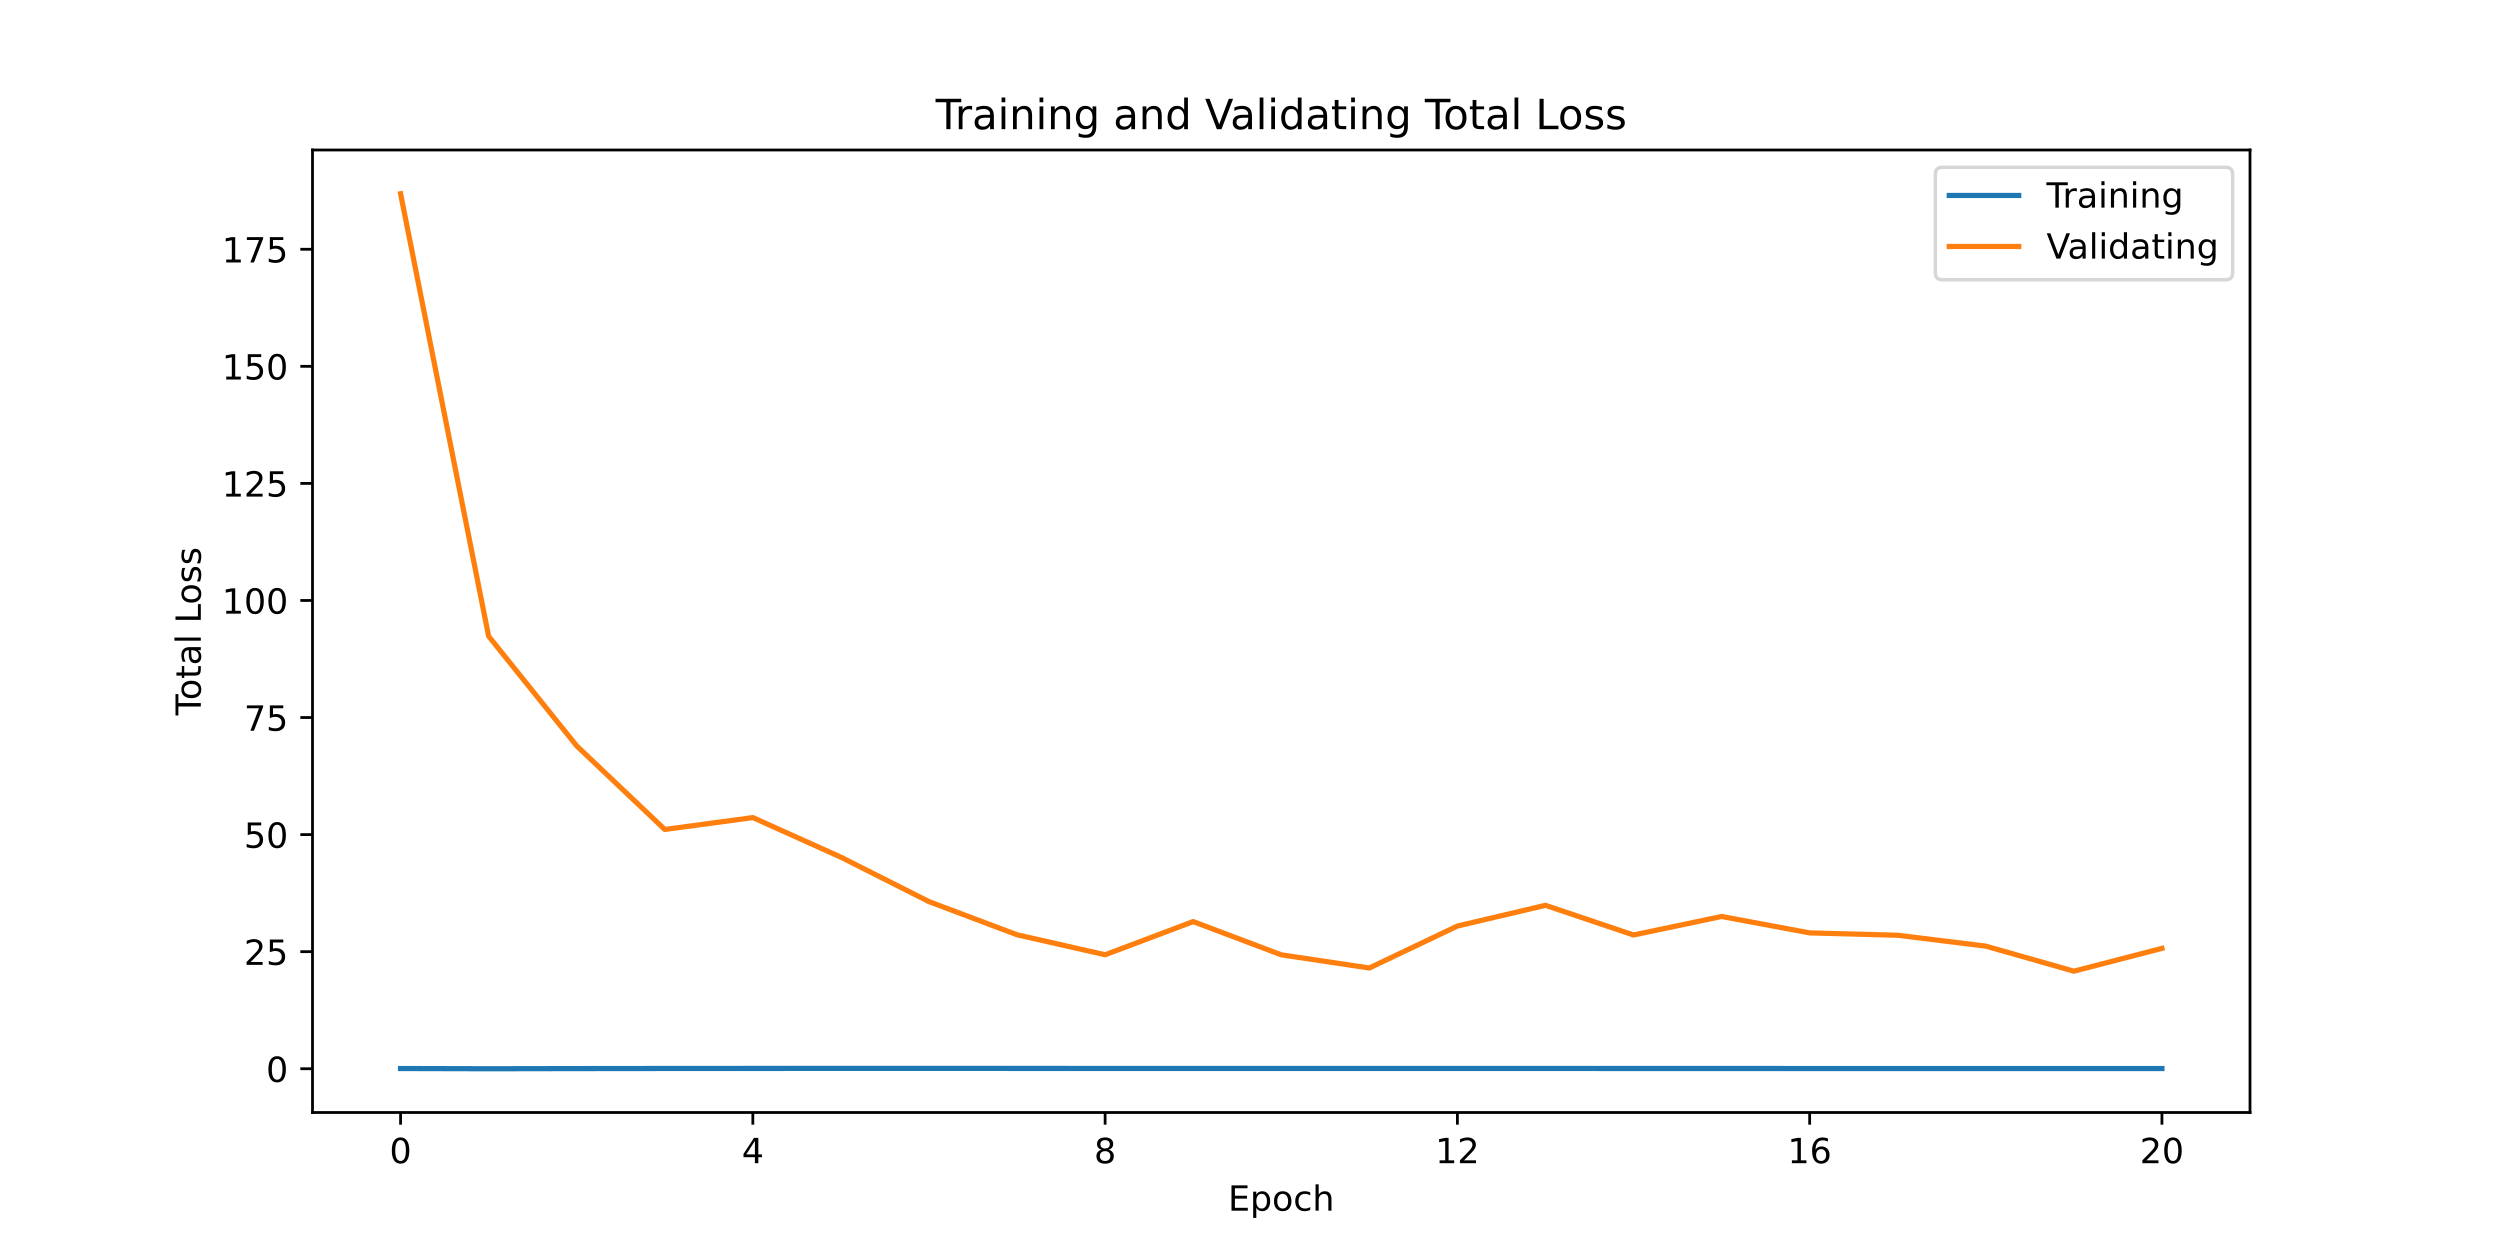
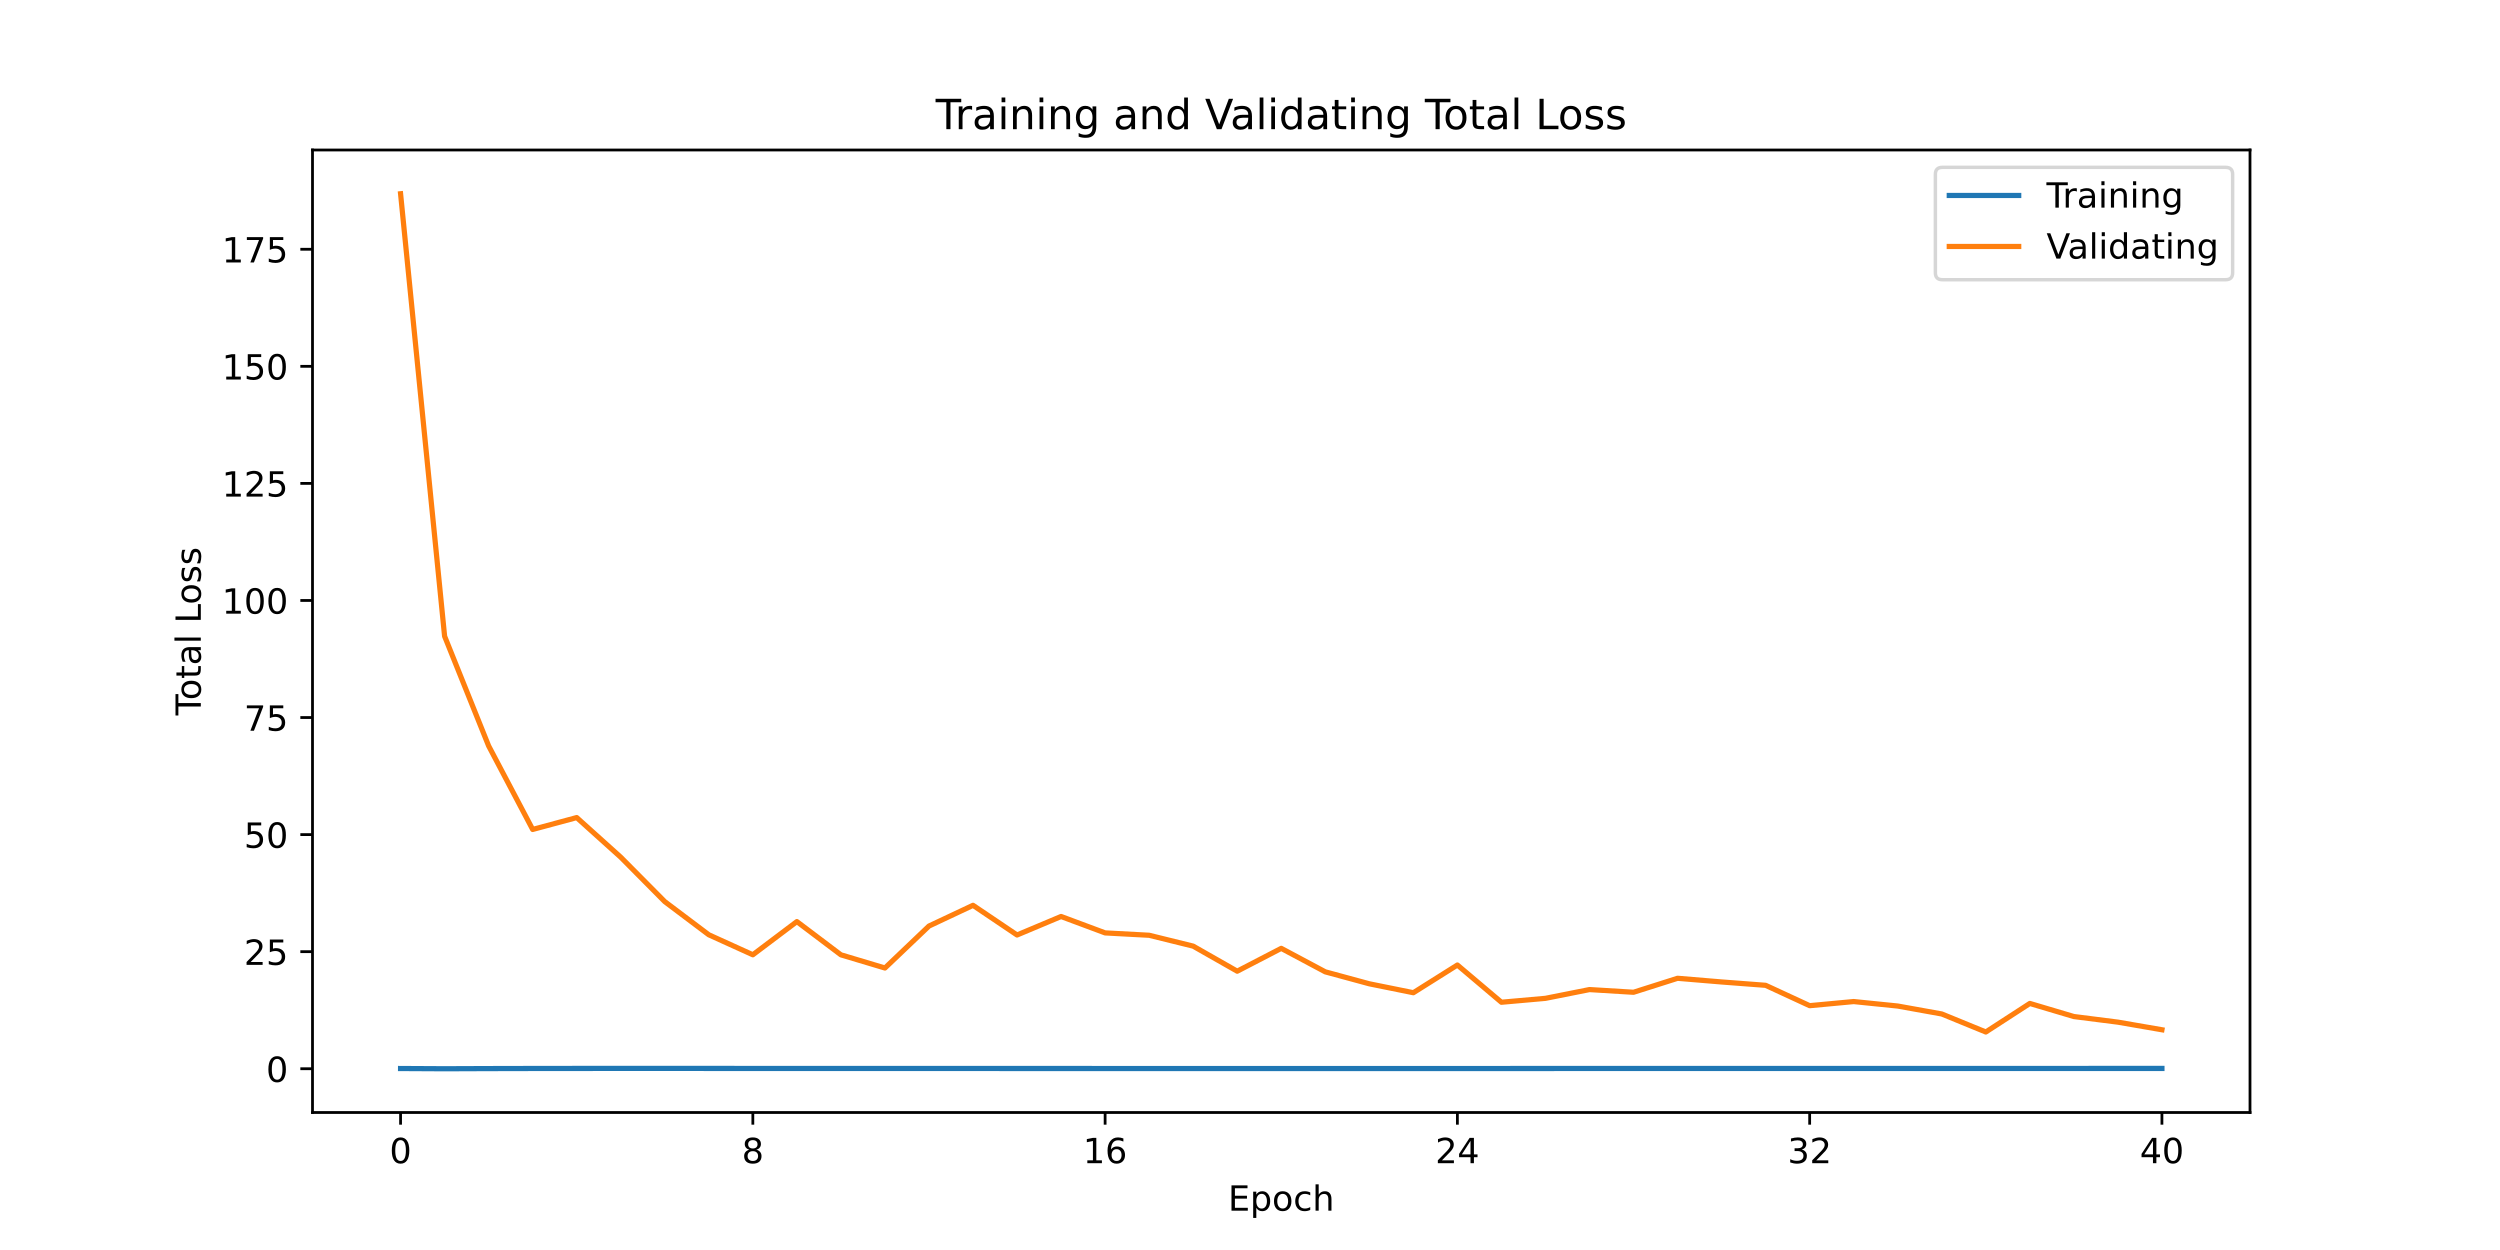
<svg xmlns="http://www.w3.org/2000/svg" xmlns:xlink="http://www.w3.org/1999/xlink" width="720pt" height="360pt" viewBox="0 0 720 360" version="1.1">
  <defs>
    <style type="text/css">*{stroke-linejoin: round; stroke-linecap: butt}</style>
  </defs>
  <g id="figure_1">
    <g id="patch_1">
      <path d="M 0 360  L 720 360  L 720 0  L 0 0  z " style="fill: #ffffff" />
    </g>
    <g id="axes_1">
      <g id="patch_2">
        <path d="M 90 320.4  L 648 320.4  L 648 43.2  L 90 43.2  z " style="fill: #ffffff" />
      </g>
      <g id="matplotlib.axis_1">
        <g id="xtick_1">
          <g id="line2d_1">
            <defs>
-               <path id="mde0ab83d1f" d="M 0 0  L 0 3.5  " style="stroke: #000000; stroke-width: 0.8" />
+               <path id="mf61fbaa946" d="M 0 0  L 0 3.5  " style="stroke: #000000; stroke-width: 0.8" />
            </defs>
            <g>
-               <use xlink:href="#mde0ab83d1f" x="115.364" y="320.4" style="stroke: #000000; stroke-width: 0.8" />
+               <use xlink:href="#mf61fbaa946" x="115.364" y="320.4" style="stroke: #000000; stroke-width: 0.8" />
            </g>
          </g>
          <g id="text_1">
            <g transform="translate(112.1824 334.9984) scale(0.1 -0.1)">
              <defs>
                <path id="DejaVuSans-30" d="M 2034 4250  Q 1547 4250 1301 3770  Q 1056 3291 1056 2328  Q 1056 1369 1301 889  Q 1547 409 2034 409  Q 2525 409 2770 889  Q 3016 1369 3016 2328  Q 3016 3291 2770 3770  Q 2525 4250 2034 4250  z M 2034 4750  Q 2819 4750 3233 4129  Q 3647 3509 3647 2328  Q 3647 1150 3233 529  Q 2819 -91 2034 -91  Q 1250 -91 836 529  Q 422 1150 422 2328  Q 422 3509 836 4129  Q 1250 4750 2034 4750  z " transform="scale(0.015625)" />
              </defs>
              <use xlink:href="#DejaVuSans-30" />
            </g>
          </g>
        </g>
        <g id="xtick_2">
          <g id="line2d_2">
            <g>
-               <use xlink:href="#mde0ab83d1f" x="216.818" y="320.4" style="stroke: #000000; stroke-width: 0.8" />
+               <use xlink:href="#mf61fbaa946" x="216.818" y="320.4" style="stroke: #000000; stroke-width: 0.8" />
            </g>
          </g>
          <g id="text_2">
            <g transform="translate(213.6369 334.9984) scale(0.1 -0.1)">
              <defs>
-                 <path id="DejaVuSans-34" d="M 2419 4116  L 825 1625  L 2419 1625  L 2419 4116  z M 2253 4666  L 3047 4666  L 3047 1625  L 3713 1625  L 3713 1100  L 3047 1100  L 3047 0  L 2419 0  L 2419 1100  L 313 1100  L 313 1709  L 2253 4666  z " transform="scale(0.015625)" />
-               </defs>
-               <use xlink:href="#DejaVuSans-34" />
+                 <path id="DejaVuSans-38" d="M 2034 2216  Q 1584 2216 1326 1975  Q 1069 1734 1069 1313  Q 1069 891 1326 650  Q 1584 409 2034 409  Q 2484 409 2743 651  Q 3003 894 3003 1313  Q 3003 1734 2745 1975  Q 2488 2216 2034 2216  z M 1403 2484  Q 997 2584 770 2862  Q 544 3141 544 3541  Q 544 4100 942 4425  Q 1341 4750 2034 4750  Q 2731 4750 3128 4425  Q 3525 4100 3525 3541  Q 3525 3141 3298 2862  Q 3072 2584 2669 2484  Q 3125 2378 3379 2068  Q 3634 1759 3634 1313  Q 3634 634 3220 271  Q 2806 -91 2034 -91  Q 1263 -91 848 271  Q 434 634 434 1313  Q 434 1759 690 2068  Q 947 2378 1403 2484  z M 1172 3481  Q 1172 3119 1398 2916  Q 1625 2713 2034 2713  Q 2441 2713 2670 2916  Q 2900 3119 2900 3481  Q 2900 3844 2670 4047  Q 2441 4250 2034 4250  Q 1625 4250 1398 4047  Q 1172 3844 1172 3481  z " transform="scale(0.015625)" />
+               </defs>
+               <use xlink:href="#DejaVuSans-38" />
            </g>
          </g>
        </g>
        <g id="xtick_3">
          <g id="line2d_3">
            <g>
-               <use xlink:href="#mde0ab83d1f" x="318.273" y="320.4" style="stroke: #000000; stroke-width: 0.8" />
+               <use xlink:href="#mf61fbaa946" x="318.273" y="320.4" style="stroke: #000000; stroke-width: 0.8" />
            </g>
          </g>
          <g id="text_3">
-             <g transform="translate(315.0915 334.9984) scale(0.1 -0.1)">
-               <defs>
-                 <path id="DejaVuSans-38" d="M 2034 2216  Q 1584 2216 1326 1975  Q 1069 1734 1069 1313  Q 1069 891 1326 650  Q 1584 409 2034 409  Q 2484 409 2743 651  Q 3003 894 3003 1313  Q 3003 1734 2745 1975  Q 2488 2216 2034 2216  z M 1403 2484  Q 997 2584 770 2862  Q 544 3141 544 3541  Q 544 4100 942 4425  Q 1341 4750 2034 4750  Q 2731 4750 3128 4425  Q 3525 4100 3525 3541  Q 3525 3141 3298 2862  Q 3072 2584 2669 2484  Q 3125 2378 3379 2068  Q 3634 1759 3634 1313  Q 3634 634 3220 271  Q 2806 -91 2034 -91  Q 1263 -91 848 271  Q 434 634 434 1313  Q 434 1759 690 2068  Q 947 2378 1403 2484  z M 1172 3481  Q 1172 3119 1398 2916  Q 1625 2713 2034 2713  Q 2441 2713 2670 2916  Q 2900 3119 2900 3481  Q 2900 3844 2670 4047  Q 2441 4250 2034 4250  Q 1625 4250 1398 4047  Q 1172 3844 1172 3481  z " transform="scale(0.015625)" />
-               </defs>
-               <use xlink:href="#DejaVuSans-38" />
+             <g transform="translate(311.9102 334.9984) scale(0.1 -0.1)">
+               <defs>
+                 <path id="DejaVuSans-31" d="M 794 531  L 1825 531  L 1825 4091  L 703 3866  L 703 4441  L 1819 4666  L 2450 4666  L 2450 531  L 3481 531  L 3481 0  L 794 0  L 794 531  z " transform="scale(0.015625)" />
+                 <path id="DejaVuSans-36" d="M 2113 2584  Q 1688 2584 1439 2293  Q 1191 2003 1191 1497  Q 1191 994 1439 701  Q 1688 409 2113 409  Q 2538 409 2786 701  Q 3034 994 3034 1497  Q 3034 2003 2786 2293  Q 2538 2584 2113 2584  z M 3366 4563  L 3366 3988  Q 3128 4100 2886 4159  Q 2644 4219 2406 4219  Q 1781 4219 1451 3797  Q 1122 3375 1075 2522  Q 1259 2794 1537 2939  Q 1816 3084 2150 3084  Q 2853 3084 3261 2657  Q 3669 2231 3669 1497  Q 3669 778 3244 343  Q 2819 -91 2113 -91  Q 1303 -91 875 529  Q 447 1150 447 2328  Q 447 3434 972 4092  Q 1497 4750 2381 4750  Q 2619 4750 2861 4703  Q 3103 4656 3366 4563  z " transform="scale(0.015625)" />
+               </defs>
+               <use xlink:href="#DejaVuSans-31" />
+               <use xlink:href="#DejaVuSans-36" transform="translate(63.62305 0)" />
            </g>
          </g>
        </g>
        <g id="xtick_4">
          <g id="line2d_4">
            <g>
-               <use xlink:href="#mde0ab83d1f" x="419.727" y="320.4" style="stroke: #000000; stroke-width: 0.8" />
+               <use xlink:href="#mf61fbaa946" x="419.727" y="320.4" style="stroke: #000000; stroke-width: 0.8" />
            </g>
          </g>
          <g id="text_4">
            <g transform="translate(413.3648 334.9984) scale(0.1 -0.1)">
              <defs>
-                 <path id="DejaVuSans-31" d="M 794 531  L 1825 531  L 1825 4091  L 703 3866  L 703 4441  L 1819 4666  L 2450 4666  L 2450 531  L 3481 531  L 3481 0  L 794 0  L 794 531  z " transform="scale(0.015625)" />
                <path id="DejaVuSans-32" d="M 1228 531  L 3431 531  L 3431 0  L 469 0  L 469 531  Q 828 903 1448 1529  Q 2069 2156 2228 2338  Q 2531 2678 2651 2914  Q 2772 3150 2772 3378  Q 2772 3750 2511 3984  Q 2250 4219 1831 4219  Q 1534 4219 1204 4116  Q 875 4013 500 3803  L 500 4441  Q 881 4594 1212 4672  Q 1544 4750 1819 4750  Q 2544 4750 2975 4387  Q 3406 4025 3406 3419  Q 3406 3131 3298 2873  Q 3191 2616 2906 2266  Q 2828 2175 2409 1742  Q 1991 1309 1228 531  z " transform="scale(0.015625)" />
-               </defs>
-               <use xlink:href="#DejaVuSans-31" />
-               <use xlink:href="#DejaVuSans-32" transform="translate(63.62305 0)" />
+                 <path id="DejaVuSans-34" d="M 2419 4116  L 825 1625  L 2419 1625  L 2419 4116  z M 2253 4666  L 3047 4666  L 3047 1625  L 3713 1625  L 3713 1100  L 3047 1100  L 3047 0  L 2419 0  L 2419 1100  L 313 1100  L 313 1709  L 2253 4666  z " transform="scale(0.015625)" />
+               </defs>
+               <use xlink:href="#DejaVuSans-32" />
+               <use xlink:href="#DejaVuSans-34" transform="translate(63.62305 0)" />
            </g>
          </g>
        </g>
        <g id="xtick_5">
          <g id="line2d_5">
            <g>
-               <use xlink:href="#mde0ab83d1f" x="521.182" y="320.4" style="stroke: #000000; stroke-width: 0.8" />
+               <use xlink:href="#mf61fbaa946" x="521.182" y="320.4" style="stroke: #000000; stroke-width: 0.8" />
            </g>
          </g>
          <g id="text_5">
            <g transform="translate(514.8193 334.9984) scale(0.1 -0.1)">
              <defs>
-                 <path id="DejaVuSans-36" d="M 2113 2584  Q 1688 2584 1439 2293  Q 1191 2003 1191 1497  Q 1191 994 1439 701  Q 1688 409 2113 409  Q 2538 409 2786 701  Q 3034 994 3034 1497  Q 3034 2003 2786 2293  Q 2538 2584 2113 2584  z M 3366 4563  L 3366 3988  Q 3128 4100 2886 4159  Q 2644 4219 2406 4219  Q 1781 4219 1451 3797  Q 1122 3375 1075 2522  Q 1259 2794 1537 2939  Q 1816 3084 2150 3084  Q 2853 3084 3261 2657  Q 3669 2231 3669 1497  Q 3669 778 3244 343  Q 2819 -91 2113 -91  Q 1303 -91 875 529  Q 447 1150 447 2328  Q 447 3434 972 4092  Q 1497 4750 2381 4750  Q 2619 4750 2861 4703  Q 3103 4656 3366 4563  z " transform="scale(0.015625)" />
-               </defs>
-               <use xlink:href="#DejaVuSans-31" />
-               <use xlink:href="#DejaVuSans-36" transform="translate(63.62305 0)" />
+                 <path id="DejaVuSans-33" d="M 2597 2516  Q 3050 2419 3304 2112  Q 3559 1806 3559 1356  Q 3559 666 3084 287  Q 2609 -91 1734 -91  Q 1441 -91 1130 -33  Q 819 25 488 141  L 488 750  Q 750 597 1062 519  Q 1375 441 1716 441  Q 2309 441 2620 675  Q 2931 909 2931 1356  Q 2931 1769 2642 2001  Q 2353 2234 1838 2234  L 1294 2234  L 1294 2753  L 1863 2753  Q 2328 2753 2575 2939  Q 2822 3125 2822 3475  Q 2822 3834 2567 4026  Q 2313 4219 1838 4219  Q 1578 4219 1281 4162  Q 984 4106 628 3988  L 628 4550  Q 988 4650 1302 4700  Q 1616 4750 1894 4750  Q 2613 4750 3031 4423  Q 3450 4097 3450 3541  Q 3450 3153 3228 2886  Q 3006 2619 2597 2516  z " transform="scale(0.015625)" />
+               </defs>
+               <use xlink:href="#DejaVuSans-33" />
+               <use xlink:href="#DejaVuSans-32" transform="translate(63.62305 0)" />
            </g>
          </g>
        </g>
        <g id="xtick_6">
          <g id="line2d_6">
            <g>
-               <use xlink:href="#mde0ab83d1f" x="622.636" y="320.4" style="stroke: #000000; stroke-width: 0.8" />
+               <use xlink:href="#mf61fbaa946" x="622.636" y="320.4" style="stroke: #000000; stroke-width: 0.8" />
            </g>
          </g>
          <g id="text_6">
            <g transform="translate(616.2739 334.9984) scale(0.1 -0.1)">
-               <use xlink:href="#DejaVuSans-32" />
+               <use xlink:href="#DejaVuSans-34" />
              <use xlink:href="#DejaVuSans-30" transform="translate(63.62305 0)" />
            </g>
          </g>
        </g>
        <g id="text_7">
          <g transform="translate(353.6891 348.6766) scale(0.1 -0.1)">
            <defs>
              <path id="DejaVuSans-45" d="M 628 4666  L 3578 4666  L 3578 4134  L 1259 4134  L 1259 2753  L 3481 2753  L 3481 2222  L 1259 2222  L 1259 531  L 3634 531  L 3634 0  L 628 0  L 628 4666  z " transform="scale(0.015625)" />
              <path id="DejaVuSans-70" d="M 1159 525  L 1159 -1331  L 581 -1331  L 581 3500  L 1159 3500  L 1159 2969  Q 1341 3281 1617 3432  Q 1894 3584 2278 3584  Q 2916 3584 3314 3078  Q 3713 2572 3713 1747  Q 3713 922 3314 415  Q 2916 -91 2278 -91  Q 1894 -91 1617 61  Q 1341 213 1159 525  z M 3116 1747  Q 3116 2381 2855 2742  Q 2594 3103 2138 3103  Q 1681 3103 1420 2742  Q 1159 2381 1159 1747  Q 1159 1113 1420 752  Q 1681 391 2138 391  Q 2594 391 2855 752  Q 3116 1113 3116 1747  z " transform="scale(0.015625)" />
              <path id="DejaVuSans-6f" d="M 1959 3097  Q 1497 3097 1228 2736  Q 959 2375 959 1747  Q 959 1119 1226 758  Q 1494 397 1959 397  Q 2419 397 2687 759  Q 2956 1122 2956 1747  Q 2956 2369 2687 2733  Q 2419 3097 1959 3097  z M 1959 3584  Q 2709 3584 3137 3096  Q 3566 2609 3566 1747  Q 3566 888 3137 398  Q 2709 -91 1959 -91  Q 1206 -91 779 398  Q 353 888 353 1747  Q 353 2609 779 3096  Q 1206 3584 1959 3584  z " transform="scale(0.015625)" />
              <path id="DejaVuSans-63" d="M 3122 3366  L 3122 2828  Q 2878 2963 2633 3030  Q 2388 3097 2138 3097  Q 1578 3097 1268 2742  Q 959 2388 959 1747  Q 959 1106 1268 751  Q 1578 397 2138 397  Q 2388 397 2633 464  Q 2878 531 3122 666  L 3122 134  Q 2881 22 2623 -34  Q 2366 -91 2075 -91  Q 1284 -91 818 406  Q 353 903 353 1747  Q 353 2603 823 3093  Q 1294 3584 2113 3584  Q 2378 3584 2631 3529  Q 2884 3475 3122 3366  z " transform="scale(0.015625)" />
              <path id="DejaVuSans-68" d="M 3513 2113  L 3513 0  L 2938 0  L 2938 2094  Q 2938 2591 2744 2837  Q 2550 3084 2163 3084  Q 1697 3084 1428 2787  Q 1159 2491 1159 1978  L 1159 0  L 581 0  L 581 4863  L 1159 4863  L 1159 2956  Q 1366 3272 1645 3428  Q 1925 3584 2291 3584  Q 2894 3584 3203 3211  Q 3513 2838 3513 2113  z " transform="scale(0.015625)" />
            </defs>
            <use xlink:href="#DejaVuSans-45" />
            <use xlink:href="#DejaVuSans-70" transform="translate(63.18359 0)" />
            <use xlink:href="#DejaVuSans-6f" transform="translate(126.6602 0)" />
            <use xlink:href="#DejaVuSans-63" transform="translate(187.8418 0)" />
            <use xlink:href="#DejaVuSans-68" transform="translate(242.8223 0)" />
          </g>
        </g>
      </g>
      <g id="matplotlib.axis_2">
        <g id="ytick_1">
          <g id="line2d_7">
            <defs>
-               <path id="m5477ce9d2c" d="M 0 0  L -3.5 0  " style="stroke: #000000; stroke-width: 0.8" />
+               <path id="mba39db2198" d="M 0 0  L -3.5 0  " style="stroke: #000000; stroke-width: 0.8" />
            </defs>
            <g>
-               <use xlink:href="#m5477ce9d2c" x="90" y="307.8" style="stroke: #000000; stroke-width: 0.8" />
+               <use xlink:href="#mba39db2198" x="90" y="307.8" style="stroke: #000000; stroke-width: 0.8" />
            </g>
          </g>
          <g id="text_8">
            <g transform="translate(76.6375 311.5989) scale(0.1 -0.1)">
              <use xlink:href="#DejaVuSans-30" />
            </g>
          </g>
        </g>
        <g id="ytick_2">
          <g id="line2d_8">
            <g>
-               <use xlink:href="#m5477ce9d2c" x="90" y="274.083" style="stroke: #000000; stroke-width: 0.8" />
+               <use xlink:href="#mba39db2198" x="90" y="274.083" style="stroke: #000000; stroke-width: 0.8" />
            </g>
          </g>
          <g id="text_9">
            <g transform="translate(70.275 277.8824) scale(0.1 -0.1)">
              <defs>
                <path id="DejaVuSans-35" d="M 691 4666  L 3169 4666  L 3169 4134  L 1269 4134  L 1269 2991  Q 1406 3038 1543 3061  Q 1681 3084 1819 3084  Q 2600 3084 3056 2656  Q 3513 2228 3513 1497  Q 3513 744 3044 326  Q 2575 -91 1722 -91  Q 1428 -91 1123 -41  Q 819 9 494 109  L 494 744  Q 775 591 1075 516  Q 1375 441 1709 441  Q 2250 441 2565 725  Q 2881 1009 2881 1497  Q 2881 1984 2565 2268  Q 2250 2553 1709 2553  Q 1456 2553 1204 2497  Q 953 2441 691 2322  L 691 4666  z " transform="scale(0.015625)" />
              </defs>
              <use xlink:href="#DejaVuSans-32" />
              <use xlink:href="#DejaVuSans-35" transform="translate(63.62305 0)" />
            </g>
          </g>
        </g>
        <g id="ytick_3">
          <g id="line2d_9">
            <g>
-               <use xlink:href="#m5477ce9d2c" x="90" y="240.367" style="stroke: #000000; stroke-width: 0.8" />
+               <use xlink:href="#mba39db2198" x="90" y="240.367" style="stroke: #000000; stroke-width: 0.8" />
            </g>
          </g>
          <g id="text_10">
            <g transform="translate(70.275 244.1659) scale(0.1 -0.1)">
              <use xlink:href="#DejaVuSans-35" />
              <use xlink:href="#DejaVuSans-30" transform="translate(63.62305 0)" />
            </g>
          </g>
        </g>
        <g id="ytick_4">
          <g id="line2d_10">
            <g>
-               <use xlink:href="#m5477ce9d2c" x="90" y="206.65" style="stroke: #000000; stroke-width: 0.8" />
+               <use xlink:href="#mba39db2198" x="90" y="206.65" style="stroke: #000000; stroke-width: 0.8" />
            </g>
          </g>
          <g id="text_11">
            <g transform="translate(70.275 210.4493) scale(0.1 -0.1)">
              <defs>
                <path id="DejaVuSans-37" d="M 525 4666  L 3525 4666  L 3525 4397  L 1831 0  L 1172 0  L 2766 4134  L 525 4134  L 525 4666  z " transform="scale(0.015625)" />
              </defs>
              <use xlink:href="#DejaVuSans-37" />
              <use xlink:href="#DejaVuSans-35" transform="translate(63.62305 0)" />
            </g>
          </g>
        </g>
        <g id="ytick_5">
          <g id="line2d_11">
            <g>
-               <use xlink:href="#m5477ce9d2c" x="90" y="172.934" style="stroke: #000000; stroke-width: 0.8" />
+               <use xlink:href="#mba39db2198" x="90" y="172.934" style="stroke: #000000; stroke-width: 0.8" />
            </g>
          </g>
          <g id="text_12">
            <g transform="translate(63.9125 176.7328) scale(0.1 -0.1)">
              <use xlink:href="#DejaVuSans-31" />
              <use xlink:href="#DejaVuSans-30" transform="translate(63.62305 0)" />
              <use xlink:href="#DejaVuSans-30" transform="translate(127.2461 0)" />
            </g>
          </g>
        </g>
        <g id="ytick_6">
          <g id="line2d_12">
            <g>
-               <use xlink:href="#m5477ce9d2c" x="90" y="139.217" style="stroke: #000000; stroke-width: 0.8" />
+               <use xlink:href="#mba39db2198" x="90" y="139.217" style="stroke: #000000; stroke-width: 0.8" />
            </g>
          </g>
          <g id="text_13">
            <g transform="translate(63.9125 143.0163) scale(0.1 -0.1)">
              <use xlink:href="#DejaVuSans-31" />
              <use xlink:href="#DejaVuSans-32" transform="translate(63.62305 0)" />
              <use xlink:href="#DejaVuSans-35" transform="translate(127.2461 0)" />
            </g>
          </g>
        </g>
        <g id="ytick_7">
          <g id="line2d_13">
            <g>
-               <use xlink:href="#m5477ce9d2c" x="90" y="105.501" style="stroke: #000000; stroke-width: 0.8" />
+               <use xlink:href="#mba39db2198" x="90" y="105.501" style="stroke: #000000; stroke-width: 0.8" />
            </g>
          </g>
          <g id="text_14">
            <g transform="translate(63.9125 109.2998) scale(0.1 -0.1)">
              <use xlink:href="#DejaVuSans-31" />
              <use xlink:href="#DejaVuSans-35" transform="translate(63.62305 0)" />
              <use xlink:href="#DejaVuSans-30" transform="translate(127.2461 0)" />
            </g>
          </g>
        </g>
        <g id="ytick_8">
          <g id="line2d_14">
            <g>
-               <use xlink:href="#m5477ce9d2c" x="90" y="71.784" style="stroke: #000000; stroke-width: 0.8" />
+               <use xlink:href="#mba39db2198" x="90" y="71.784" style="stroke: #000000; stroke-width: 0.8" />
            </g>
          </g>
          <g id="text_15">
            <g transform="translate(63.9125 75.58324) scale(0.1 -0.1)">
              <use xlink:href="#DejaVuSans-31" />
              <use xlink:href="#DejaVuSans-37" transform="translate(63.62305 0)" />
              <use xlink:href="#DejaVuSans-35" transform="translate(127.2461 0)" />
            </g>
          </g>
        </g>
        <g id="text_16">
          <g transform="translate(57.83281 206.0328) rotate(-90) scale(0.1 -0.1)">
            <defs>
              <path id="DejaVuSans-54" d="M -19 4666  L 3928 4666  L 3928 4134  L 2272 4134  L 2272 0  L 1638 0  L 1638 4134  L -19 4134  L -19 4666  z " transform="scale(0.015625)" />
              <path id="DejaVuSans-74" d="M 1172 4494  L 1172 3500  L 2356 3500  L 2356 3053  L 1172 3053  L 1172 1153  Q 1172 725 1289 603  Q 1406 481 1766 481  L 2356 481  L 2356 0  L 1766 0  Q 1100 0 847 248  Q 594 497 594 1153  L 594 3053  L 172 3053  L 172 3500  L 594 3500  L 594 4494  L 1172 4494  z " transform="scale(0.015625)" />
              <path id="DejaVuSans-61" d="M 2194 1759  Q 1497 1759 1228 1600  Q 959 1441 959 1056  Q 959 750 1161 570  Q 1363 391 1709 391  Q 2188 391 2477 730  Q 2766 1069 2766 1631  L 2766 1759  L 2194 1759  z M 3341 1997  L 3341 0  L 2766 0  L 2766 531  Q 2569 213 2275 61  Q 1981 -91 1556 -91  Q 1019 -91 701 211  Q 384 513 384 1019  Q 384 1609 779 1909  Q 1175 2209 1959 2209  L 2766 2209  L 2766 2266  Q 2766 2663 2505 2880  Q 2244 3097 1772 3097  Q 1472 3097 1187 3025  Q 903 2953 641 2809  L 641 3341  Q 956 3463 1253 3523  Q 1550 3584 1831 3584  Q 2591 3584 2966 3190  Q 3341 2797 3341 1997  z " transform="scale(0.015625)" />
              <path id="DejaVuSans-6c" d="M 603 4863  L 1178 4863  L 1178 0  L 603 0  L 603 4863  z " transform="scale(0.015625)" />
              <path id="DejaVuSans-20" transform="scale(0.015625)" />
              <path id="DejaVuSans-4c" d="M 628 4666  L 1259 4666  L 1259 531  L 3531 531  L 3531 0  L 628 0  L 628 4666  z " transform="scale(0.015625)" />
              <path id="DejaVuSans-73" d="M 2834 3397  L 2834 2853  Q 2591 2978 2328 3040  Q 2066 3103 1784 3103  Q 1356 3103 1142 2972  Q 928 2841 928 2578  Q 928 2378 1081 2264  Q 1234 2150 1697 2047  L 1894 2003  Q 2506 1872 2764 1633  Q 3022 1394 3022 966  Q 3022 478 2636 193  Q 2250 -91 1575 -91  Q 1294 -91 989 -36  Q 684 19 347 128  L 347 722  Q 666 556 975 473  Q 1284 391 1588 391  Q 1994 391 2212 530  Q 2431 669 2431 922  Q 2431 1156 2273 1281  Q 2116 1406 1581 1522  L 1381 1569  Q 847 1681 609 1914  Q 372 2147 372 2553  Q 372 3047 722 3315  Q 1072 3584 1716 3584  Q 2034 3584 2315 3537  Q 2597 3491 2834 3397  z " transform="scale(0.015625)" />
            </defs>
            <use xlink:href="#DejaVuSans-54" />
            <use xlink:href="#DejaVuSans-6f" transform="translate(44.08398 0)" />
            <use xlink:href="#DejaVuSans-74" transform="translate(105.2656 0)" />
            <use xlink:href="#DejaVuSans-61" transform="translate(144.4746 0)" />
            <use xlink:href="#DejaVuSans-6c" transform="translate(205.7539 0)" />
            <use xlink:href="#DejaVuSans-20" transform="translate(233.5371 0)" />
            <use xlink:href="#DejaVuSans-4c" transform="translate(265.3242 0)" />
            <use xlink:href="#DejaVuSans-6f" transform="translate(319.2871 0)" />
            <use xlink:href="#DejaVuSans-73" transform="translate(380.4688 0)" />
            <use xlink:href="#DejaVuSans-73" transform="translate(432.5684 0)" />
          </g>
        </g>
      </g>
      <g id="line2d_15">
-         <path d="M 115.364 307.733  L 140.727 307.8  L 166.091 307.752  L 191.455 307.724  L 216.818 307.709  L 242.182 307.704  L 267.545 307.703  L 292.909 307.708  L 318.273 307.712  L 343.636 307.715  L 369 307.725  L 394.364 307.722  L 419.727 307.725  L 445.091 307.726  L 470.455 307.727  L 495.818 307.728  L 521.182 307.73  L 546.545 307.731  L 571.909 307.733  L 597.273 307.732  L 622.636 307.734  " clip-path="url(#pa14336b88d)" style="fill: none; stroke: #1f77b4; stroke-width: 1.5; stroke-linecap: square" />
+         <path d="M 115.364 307.733  L 128.045 307.8  L 140.727 307.752  L 153.409 307.724  L 166.091 307.709  L 178.773 307.704  L 191.455 307.703  L 204.136 307.708  L 216.818 307.712  L 229.5 307.715  L 242.182 307.725  L 254.864 307.722  L 267.545 307.725  L 280.227 307.726  L 292.909 307.727  L 305.591 307.728  L 318.273 307.73  L 330.955 307.731  L 343.636 307.733  L 356.318 307.732  L 369 307.734  L 381.682 307.733  L 394.364 307.731  L 407.045 307.732  L 419.727 307.731  L 432.409 307.73  L 445.091 307.727  L 457.773 307.725  L 470.455 307.726  L 483.136 307.726  L 495.818 307.724  L 508.5 307.724  L 521.182 307.722  L 533.864 307.721  L 546.545 307.717  L 559.227 307.714  L 571.909 307.714  L 584.591 307.713  L 597.273 307.711  L 609.955 307.709  L 622.636 307.709  " clip-path="url(#pc84dcf81d7)" style="fill: none; stroke: #1f77b4; stroke-width: 1.5; stroke-linecap: square" />
      </g>
      <g id="line2d_16">
-         <path d="M 115.364 55.8  L 140.727 183.238  L 166.091 214.821  L 191.455 238.883  L 216.818 235.46  L 242.182 246.872  L 267.545 259.667  L 292.909 269.218  L 318.273 274.974  L 343.636 265.417  L 369 274.991  L 394.364 278.785  L 419.727 266.7  L 445.091 260.73  L 470.455 269.275  L 495.818 263.949  L 521.182 268.675  L 546.545 269.357  L 571.909 272.489  L 597.273 279.704  L 622.636 273.129  " clip-path="url(#pa14336b88d)" style="fill: none; stroke: #ff7f0e; stroke-width: 1.5; stroke-linecap: square" />
+         <path d="M 115.364 55.8  L 128.045 183.238  L 140.727 214.821  L 153.409 238.883  L 166.091 235.46  L 178.773 246.872  L 191.455 259.667  L 204.136 269.218  L 216.818 274.974  L 229.5 265.417  L 242.182 274.991  L 254.864 278.785  L 267.545 266.7  L 280.227 260.73  L 292.909 269.275  L 305.591 263.949  L 318.273 268.675  L 330.955 269.357  L 343.636 272.489  L 356.318 279.704  L 369 273.129  L 381.682 279.891  L 394.364 283.335  L 407.045 285.903  L 419.727 277.924  L 432.409 288.647  L 445.091 287.521  L 457.773 284.996  L 470.455 285.772  L 483.136 281.746  L 495.818 282.805  L 508.5 283.771  L 521.182 289.635  L 533.864 288.448  L 546.545 289.739  L 559.227 292.024  L 571.909 297.215  L 584.591 288.992  L 597.273 292.764  L 609.955 294.379  L 622.636 296.571  " clip-path="url(#pc84dcf81d7)" style="fill: none; stroke: #ff7f0e; stroke-width: 1.5; stroke-linecap: square" />
      </g>
      <g id="patch_3">
        <path d="M 90 320.4  L 90 43.2  " style="fill: none; stroke: #000000; stroke-width: 0.8; stroke-linejoin: miter; stroke-linecap: square" />
      </g>
      <g id="patch_4">
        <path d="M 648 320.4  L 648 43.2  " style="fill: none; stroke: #000000; stroke-width: 0.8; stroke-linejoin: miter; stroke-linecap: square" />
      </g>
      <g id="patch_5">
        <path d="M 90 320.4  L 648 320.4  " style="fill: none; stroke: #000000; stroke-width: 0.8; stroke-linejoin: miter; stroke-linecap: square" />
      </g>
      <g id="patch_6">
        <path d="M 90 43.2  L 648 43.2  " style="fill: none; stroke: #000000; stroke-width: 0.8; stroke-linejoin: miter; stroke-linecap: square" />
      </g>
      <g id="text_17">
        <g transform="translate(269.4741 37.2) scale(0.12 -0.12)">
          <defs>
            <path id="DejaVuSans-72" d="M 2631 2963  Q 2534 3019 2420 3045  Q 2306 3072 2169 3072  Q 1681 3072 1420 2755  Q 1159 2438 1159 1844  L 1159 0  L 581 0  L 581 3500  L 1159 3500  L 1159 2956  Q 1341 3275 1631 3429  Q 1922 3584 2338 3584  Q 2397 3584 2469 3576  Q 2541 3569 2628 3553  L 2631 2963  z " transform="scale(0.015625)" />
            <path id="DejaVuSans-69" d="M 603 3500  L 1178 3500  L 1178 0  L 603 0  L 603 3500  z M 603 4863  L 1178 4863  L 1178 4134  L 603 4134  L 603 4863  z " transform="scale(0.015625)" />
            <path id="DejaVuSans-6e" d="M 3513 2113  L 3513 0  L 2938 0  L 2938 2094  Q 2938 2591 2744 2837  Q 2550 3084 2163 3084  Q 1697 3084 1428 2787  Q 1159 2491 1159 1978  L 1159 0  L 581 0  L 581 3500  L 1159 3500  L 1159 2956  Q 1366 3272 1645 3428  Q 1925 3584 2291 3584  Q 2894 3584 3203 3211  Q 3513 2838 3513 2113  z " transform="scale(0.015625)" />
            <path id="DejaVuSans-67" d="M 2906 1791  Q 2906 2416 2648 2759  Q 2391 3103 1925 3103  Q 1463 3103 1205 2759  Q 947 2416 947 1791  Q 947 1169 1205 825  Q 1463 481 1925 481  Q 2391 481 2648 825  Q 2906 1169 2906 1791  z M 3481 434  Q 3481 -459 3084 -895  Q 2688 -1331 1869 -1331  Q 1566 -1331 1297 -1286  Q 1028 -1241 775 -1147  L 775 -588  Q 1028 -725 1275 -790  Q 1522 -856 1778 -856  Q 2344 -856 2625 -561  Q 2906 -266 2906 331  L 2906 616  Q 2728 306 2450 153  Q 2172 0 1784 0  Q 1141 0 747 490  Q 353 981 353 1791  Q 353 2603 747 3093  Q 1141 3584 1784 3584  Q 2172 3584 2450 3431  Q 2728 3278 2906 2969  L 2906 3500  L 3481 3500  L 3481 434  z " transform="scale(0.015625)" />
            <path id="DejaVuSans-64" d="M 2906 2969  L 2906 4863  L 3481 4863  L 3481 0  L 2906 0  L 2906 525  Q 2725 213 2448 61  Q 2172 -91 1784 -91  Q 1150 -91 751 415  Q 353 922 353 1747  Q 353 2572 751 3078  Q 1150 3584 1784 3584  Q 2172 3584 2448 3432  Q 2725 3281 2906 2969  z M 947 1747  Q 947 1113 1208 752  Q 1469 391 1925 391  Q 2381 391 2643 752  Q 2906 1113 2906 1747  Q 2906 2381 2643 2742  Q 2381 3103 1925 3103  Q 1469 3103 1208 2742  Q 947 2381 947 1747  z " transform="scale(0.015625)" />
            <path id="DejaVuSans-56" d="M 1831 0  L 50 4666  L 709 4666  L 2188 738  L 3669 4666  L 4325 4666  L 2547 0  L 1831 0  z " transform="scale(0.015625)" />
          </defs>
          <use xlink:href="#DejaVuSans-54" />
          <use xlink:href="#DejaVuSans-72" transform="translate(46.33398 0)" />
          <use xlink:href="#DejaVuSans-61" transform="translate(87.44727 0)" />
          <use xlink:href="#DejaVuSans-69" transform="translate(148.7266 0)" />
          <use xlink:href="#DejaVuSans-6e" transform="translate(176.5098 0)" />
          <use xlink:href="#DejaVuSans-69" transform="translate(239.8887 0)" />
          <use xlink:href="#DejaVuSans-6e" transform="translate(267.6719 0)" />
          <use xlink:href="#DejaVuSans-67" transform="translate(331.0508 0)" />
          <use xlink:href="#DejaVuSans-20" transform="translate(394.5273 0)" />
          <use xlink:href="#DejaVuSans-61" transform="translate(426.3145 0)" />
          <use xlink:href="#DejaVuSans-6e" transform="translate(487.5938 0)" />
          <use xlink:href="#DejaVuSans-64" transform="translate(550.9727 0)" />
          <use xlink:href="#DejaVuSans-20" transform="translate(614.4492 0)" />
          <use xlink:href="#DejaVuSans-56" transform="translate(646.2363 0)" />
          <use xlink:href="#DejaVuSans-61" transform="translate(706.8945 0)" />
          <use xlink:href="#DejaVuSans-6c" transform="translate(768.1738 0)" />
          <use xlink:href="#DejaVuSans-69" transform="translate(795.957 0)" />
          <use xlink:href="#DejaVuSans-64" transform="translate(823.7402 0)" />
          <use xlink:href="#DejaVuSans-61" transform="translate(887.2168 0)" />
          <use xlink:href="#DejaVuSans-74" transform="translate(948.4961 0)" />
          <use xlink:href="#DejaVuSans-69" transform="translate(987.7051 0)" />
          <use xlink:href="#DejaVuSans-6e" transform="translate(1015.488 0)" />
          <use xlink:href="#DejaVuSans-67" transform="translate(1078.867 0)" />
          <use xlink:href="#DejaVuSans-20" transform="translate(1142.344 0)" />
          <use xlink:href="#DejaVuSans-54" transform="translate(1174.131 0)" />
          <use xlink:href="#DejaVuSans-6f" transform="translate(1218.215 0)" />
          <use xlink:href="#DejaVuSans-74" transform="translate(1279.396 0)" />
          <use xlink:href="#DejaVuSans-61" transform="translate(1318.605 0)" />
          <use xlink:href="#DejaVuSans-6c" transform="translate(1379.885 0)" />
          <use xlink:href="#DejaVuSans-20" transform="translate(1407.668 0)" />
          <use xlink:href="#DejaVuSans-4c" transform="translate(1439.455 0)" />
          <use xlink:href="#DejaVuSans-6f" transform="translate(1493.418 0)" />
          <use xlink:href="#DejaVuSans-73" transform="translate(1554.6 0)" />
          <use xlink:href="#DejaVuSans-73" transform="translate(1606.699 0)" />
        </g>
      </g>
      <g id="legend_1">
        <g id="patch_7">
          <path d="M 559.389 80.556  L 641 80.556  Q 643 80.556 643 78.556  L 643 50.2  Q 643 48.2 641 48.2  L 559.389 48.2  Q 557.389 48.2 557.389 50.2  L 557.389 78.556  Q 557.389 80.556 559.389 80.556  z " style="fill: #ffffff; opacity: 0.8; stroke: #cccccc; stroke-linejoin: miter" />
        </g>
        <g id="line2d_17">
          <path d="M 561.389 56.298  L 571.389 56.298  L 581.389 56.298  " style="fill: none; stroke: #1f77b4; stroke-width: 1.5; stroke-linecap: square" />
        </g>
        <g id="text_18">
          <g transform="translate(589.3891 59.79844) scale(0.1 -0.1)">
            <use xlink:href="#DejaVuSans-54" />
            <use xlink:href="#DejaVuSans-72" transform="translate(46.33398 0)" />
            <use xlink:href="#DejaVuSans-61" transform="translate(87.44727 0)" />
            <use xlink:href="#DejaVuSans-69" transform="translate(148.7266 0)" />
            <use xlink:href="#DejaVuSans-6e" transform="translate(176.5098 0)" />
            <use xlink:href="#DejaVuSans-69" transform="translate(239.8887 0)" />
            <use xlink:href="#DejaVuSans-6e" transform="translate(267.6719 0)" />
            <use xlink:href="#DejaVuSans-67" transform="translate(331.0508 0)" />
          </g>
        </g>
        <g id="line2d_18">
          <path d="M 561.389 70.977  L 571.389 70.977  L 581.389 70.977  " style="fill: none; stroke: #ff7f0e; stroke-width: 1.5; stroke-linecap: square" />
        </g>
        <g id="text_19">
          <g transform="translate(589.3891 74.47656) scale(0.1 -0.1)">
            <use xlink:href="#DejaVuSans-56" />
            <use xlink:href="#DejaVuSans-61" transform="translate(60.6582 0)" />
            <use xlink:href="#DejaVuSans-6c" transform="translate(121.9375 0)" />
            <use xlink:href="#DejaVuSans-69" transform="translate(149.7207 0)" />
            <use xlink:href="#DejaVuSans-64" transform="translate(177.5039 0)" />
            <use xlink:href="#DejaVuSans-61" transform="translate(240.9805 0)" />
            <use xlink:href="#DejaVuSans-74" transform="translate(302.2598 0)" />
            <use xlink:href="#DejaVuSans-69" transform="translate(341.4688 0)" />
            <use xlink:href="#DejaVuSans-6e" transform="translate(369.252 0)" />
            <use xlink:href="#DejaVuSans-67" transform="translate(432.6309 0)" />
          </g>
        </g>
      </g>
    </g>
  </g>
  <defs>
-     <clipPath id="pa14336b88d">
+     <clipPath id="pc84dcf81d7">
      <rect x="90" y="43.2" width="558" height="277.2" />
    </clipPath>
  </defs>
</svg>
